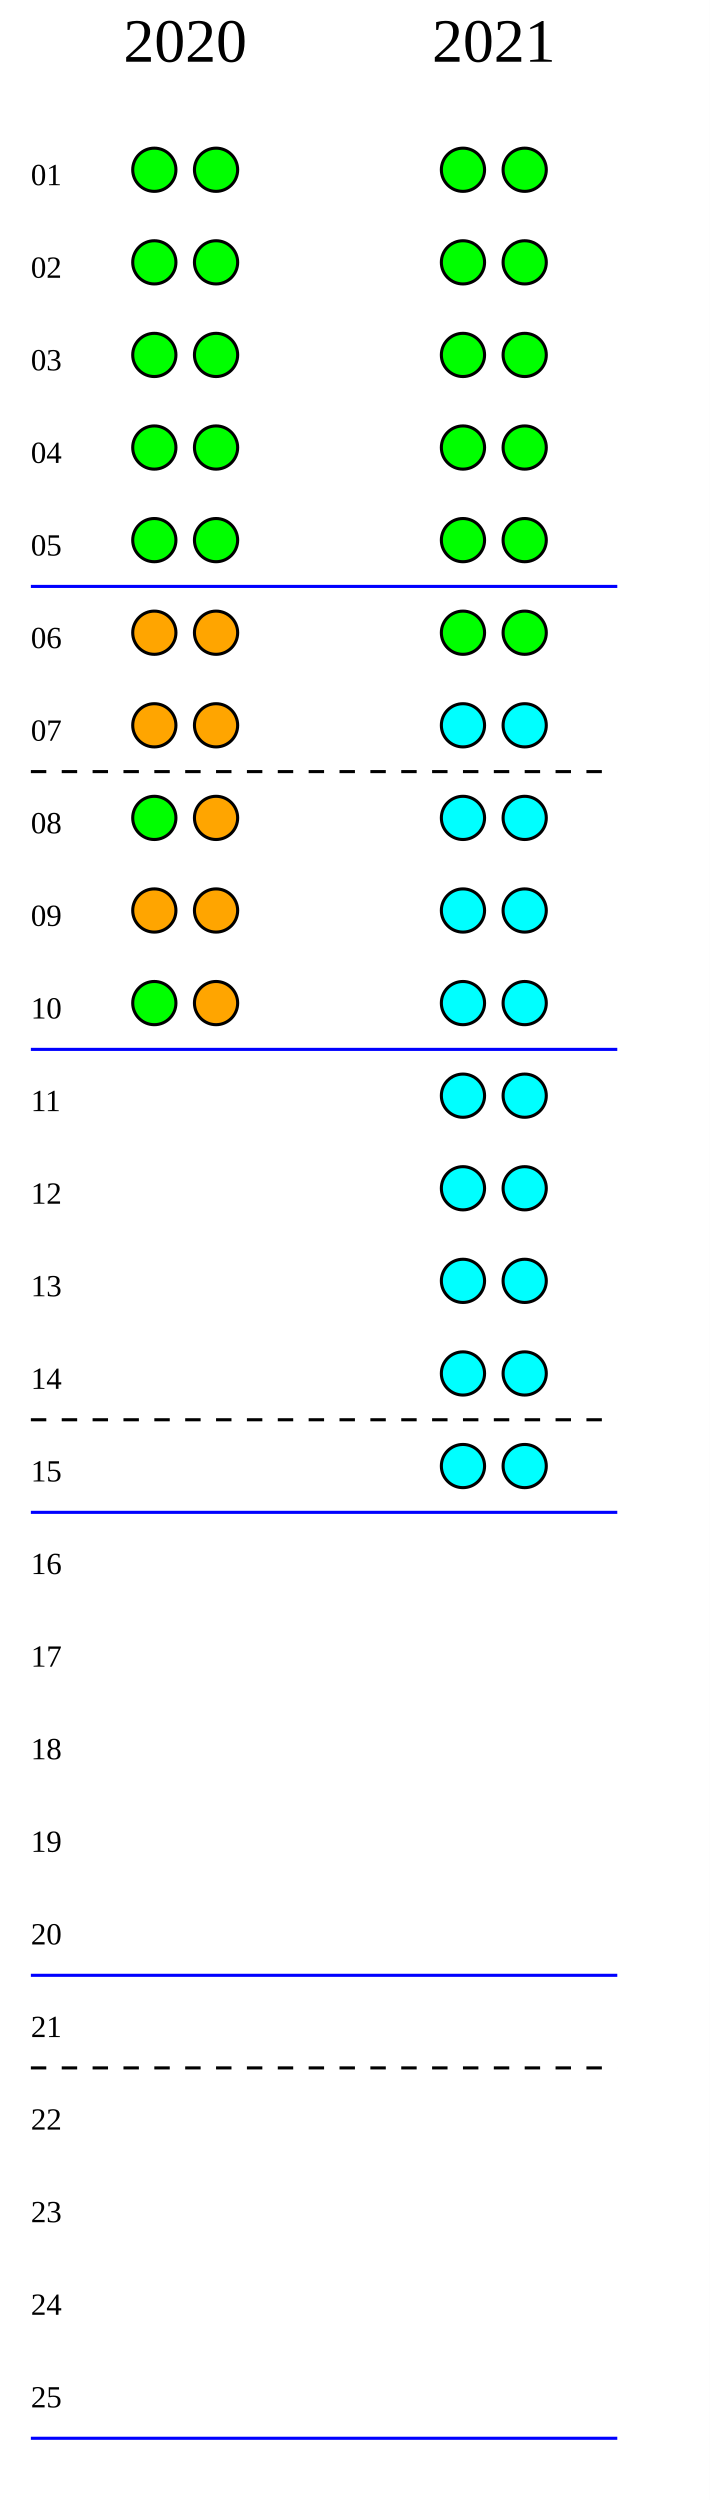
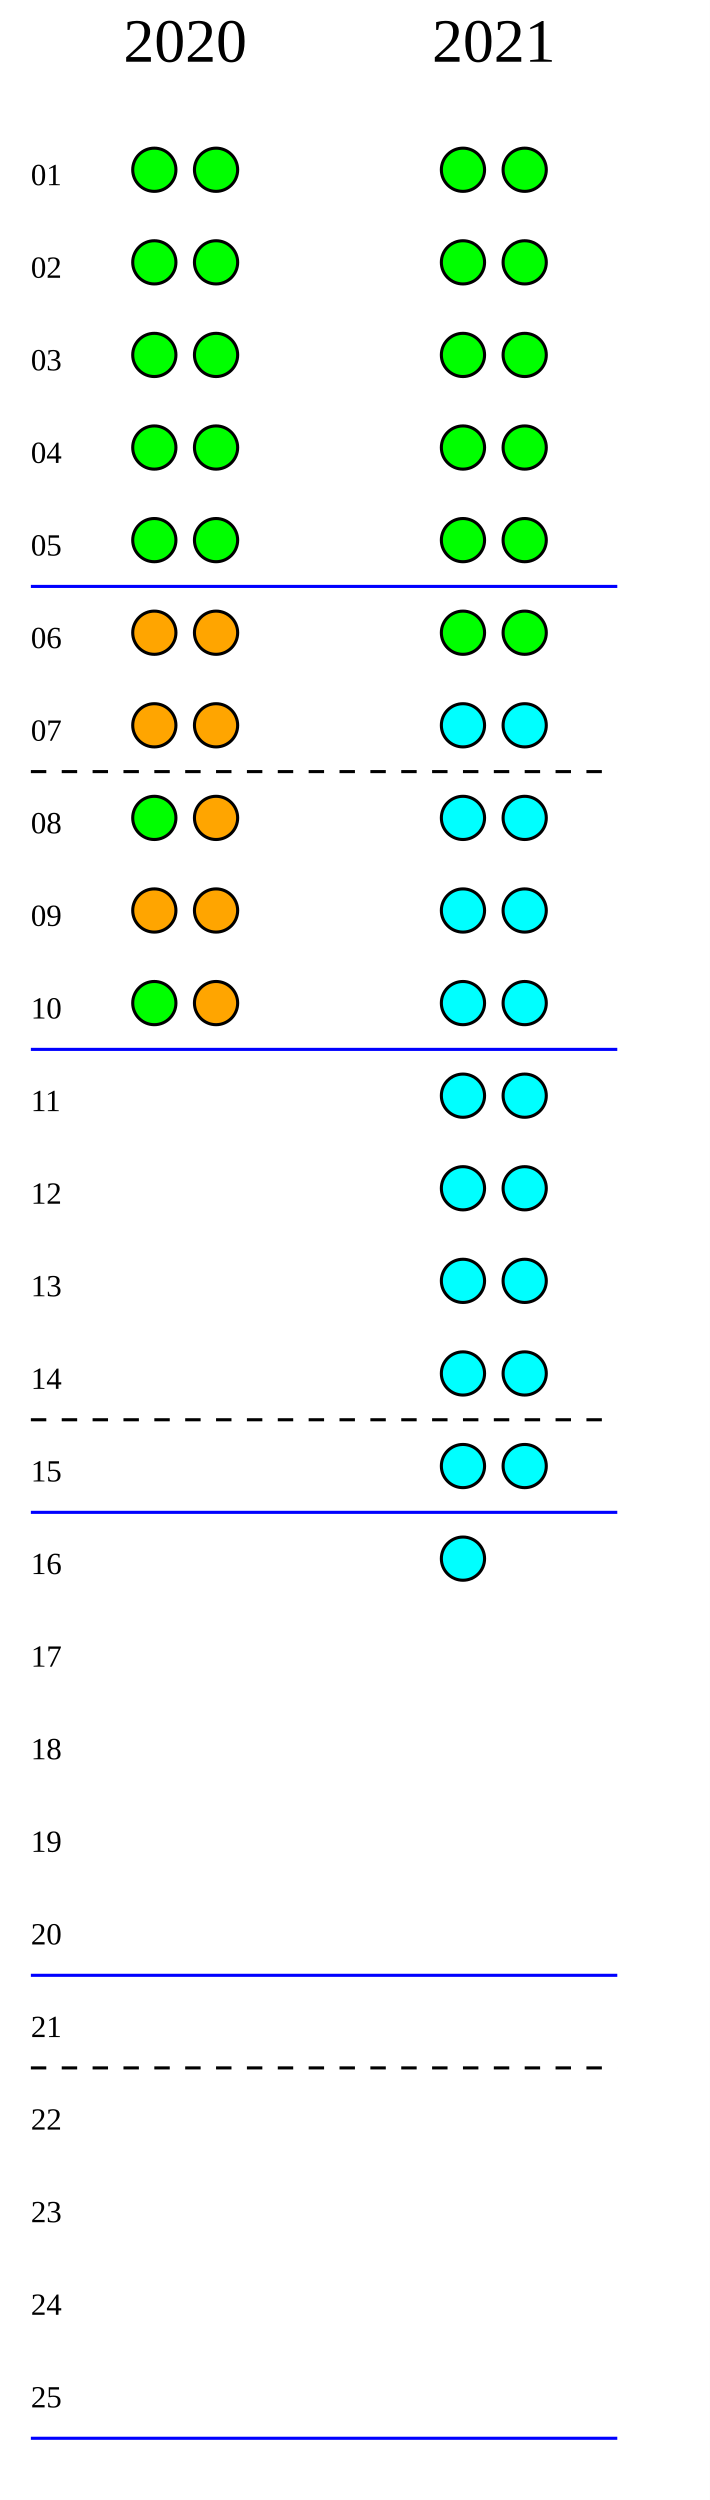
<svg xmlns="http://www.w3.org/2000/svg" height="810" viewBox="0 0 230 810" width="230">
  <rect fill="white" height="100%" width="100%" />
  <text font-size="20" text-anchor="middle" x="60" y="20">
2020
</text>
  <circle cx="50" cy="55" fill="lime" r="7" stroke="black" />
  <circle cx="70" cy="55" fill="lime" r="7" stroke="black" />
  <circle cx="50" cy="85" fill="lime" r="7" stroke="black" />
  <circle cx="70" cy="85" fill="lime" r="7" stroke="black" />
  <circle cx="50" cy="115" fill="lime" r="7" stroke="black" />
  <circle cx="70" cy="115" fill="lime" r="7" stroke="black" />
  <circle cx="50" cy="145" fill="lime" r="7" stroke="black" />
  <circle cx="70" cy="145" fill="lime" r="7" stroke="black" />
  <circle cx="50" cy="175" fill="lime" r="7" stroke="black" />
  <circle cx="70" cy="175" fill="lime" r="7" stroke="black" />
  <circle cx="50" cy="205" fill="orange" r="7" stroke="black" />
  <circle cx="70" cy="205" fill="orange" r="7" stroke="black" />
  <circle cx="50" cy="235" fill="orange" r="7" stroke="black" />
  <circle cx="70" cy="235" fill="orange" r="7" stroke="black" />
  <circle cx="50" cy="265" fill="lime" r="7" stroke="black" />
  <circle cx="70" cy="265" fill="orange" r="7" stroke="black" />
  <circle cx="50" cy="295" fill="orange" r="7" stroke="black" />
  <circle cx="70" cy="295" fill="orange" r="7" stroke="black" />
  <circle cx="50" cy="325" fill="lime" r="7" stroke="black" />
  <circle cx="70" cy="325" fill="orange" r="7" stroke="black" />
  <text font-size="20" text-anchor="middle" x="160" y="20">
2021
</text>
  <circle cx="150" cy="55" fill="lime" r="7" stroke="black" />
  <circle cx="170" cy="55" fill="lime" r="7" stroke="black" />
  <circle cx="150" cy="85" fill="lime" r="7" stroke="black" />
  <circle cx="170" cy="85" fill="lime" r="7" stroke="black" />
  <circle cx="150" cy="115" fill="lime" r="7" stroke="black" />
  <circle cx="170" cy="115" fill="lime" r="7" stroke="black" />
  <circle cx="150" cy="145" fill="lime" r="7" stroke="black" />
  <circle cx="170" cy="145" fill="lime" r="7" stroke="black" />
  <circle cx="150" cy="175" fill="lime" r="7" stroke="black" />
  <circle cx="170" cy="175" fill="lime" r="7" stroke="black" />
  <circle cx="150" cy="205" fill="lime" r="7" stroke="black" />
  <circle cx="170" cy="205" fill="lime" r="7" stroke="black" />
  <circle cx="150" cy="235" fill="cyan" r="7" stroke="black" />
  <circle cx="170" cy="235" fill="cyan" r="7" stroke="black" />
  <circle cx="150" cy="265" fill="cyan" r="7" stroke="black" />
  <circle cx="170" cy="265" fill="cyan" r="7" stroke="black" />
  <circle cx="150" cy="295" fill="cyan" r="7" stroke="black" />
  <circle cx="170" cy="295" fill="cyan" r="7" stroke="black" />
  <circle cx="150" cy="325" fill="cyan" r="7" stroke="black" />
  <circle cx="170" cy="325" fill="cyan" r="7" stroke="black" />
  <circle cx="150" cy="355" fill="cyan" r="7" stroke="black" />
  <circle cx="170" cy="355" fill="cyan" r="7" stroke="black" />
  <circle cx="150" cy="385" fill="cyan" r="7" stroke="black" />
  <circle cx="170" cy="385" fill="cyan" r="7" stroke="black" />
  <circle cx="150" cy="415" fill="cyan" r="7" stroke="black" />
  <circle cx="170" cy="415" fill="cyan" r="7" stroke="black" />
  <circle cx="150" cy="445" fill="cyan" r="7" stroke="black" />
  <circle cx="170" cy="445" fill="cyan" r="7" stroke="black" />
  <circle cx="150" cy="475" fill="cyan" r="7" stroke="black" />
  <circle cx="170" cy="475" fill="cyan" r="7" stroke="black" />
+   <circle cx="150" cy="505" fill="cyan" r="7" stroke="black" />
  <text font-size="10" x="10" y="60">
01
</text>
  <text font-size="10" x="10" y="90">
02
</text>
  <text font-size="10" x="10" y="120">
03
</text>
  <text font-size="10" x="10" y="150">
04
</text>
  <text font-size="10" x="10" y="180">
05
</text>
  <line stroke="blue" x1="10" x2="200" y1="190" y2="190" />
  <text font-size="10" x="10" y="210">
06
</text>
  <text font-size="10" x="10" y="240">
07
</text>
  <line stroke="black" stroke-dasharray="5,5" x1="10" x2="200" y1="250" y2="250" />
  <text font-size="10" x="10" y="270">
08
</text>
  <text font-size="10" x="10" y="300">
09
</text>
  <text font-size="10" x="10" y="330">
10
</text>
  <line stroke="blue" x1="10" x2="200" y1="340" y2="340" />
  <text font-size="10" x="10" y="360">
11
</text>
  <text font-size="10" x="10" y="390">
12
</text>
  <text font-size="10" x="10" y="420">
13
</text>
  <text font-size="10" x="10" y="450">
14
</text>
  <line stroke="black" stroke-dasharray="5,5" x1="10" x2="200" y1="460" y2="460" />
  <text font-size="10" x="10" y="480">
15
</text>
  <line stroke="blue" x1="10" x2="200" y1="490" y2="490" />
  <text font-size="10" x="10" y="510">
16
</text>
  <text font-size="10" x="10" y="540">
17
</text>
  <text font-size="10" x="10" y="570">
18
</text>
  <text font-size="10" x="10" y="600">
19
</text>
  <text font-size="10" x="10" y="630">
20
</text>
  <line stroke="blue" x1="10" x2="200" y1="640" y2="640" />
  <text font-size="10" x="10" y="660">
21
</text>
  <line stroke="black" stroke-dasharray="5,5" x1="10" x2="200" y1="670" y2="670" />
  <text font-size="10" x="10" y="690">
22
</text>
  <text font-size="10" x="10" y="720">
23
</text>
  <text font-size="10" x="10" y="750">
24
</text>
  <text font-size="10" x="10" y="780">
25
</text>
  <line stroke="blue" x1="10" x2="200" y1="790" y2="790" />
</svg>
